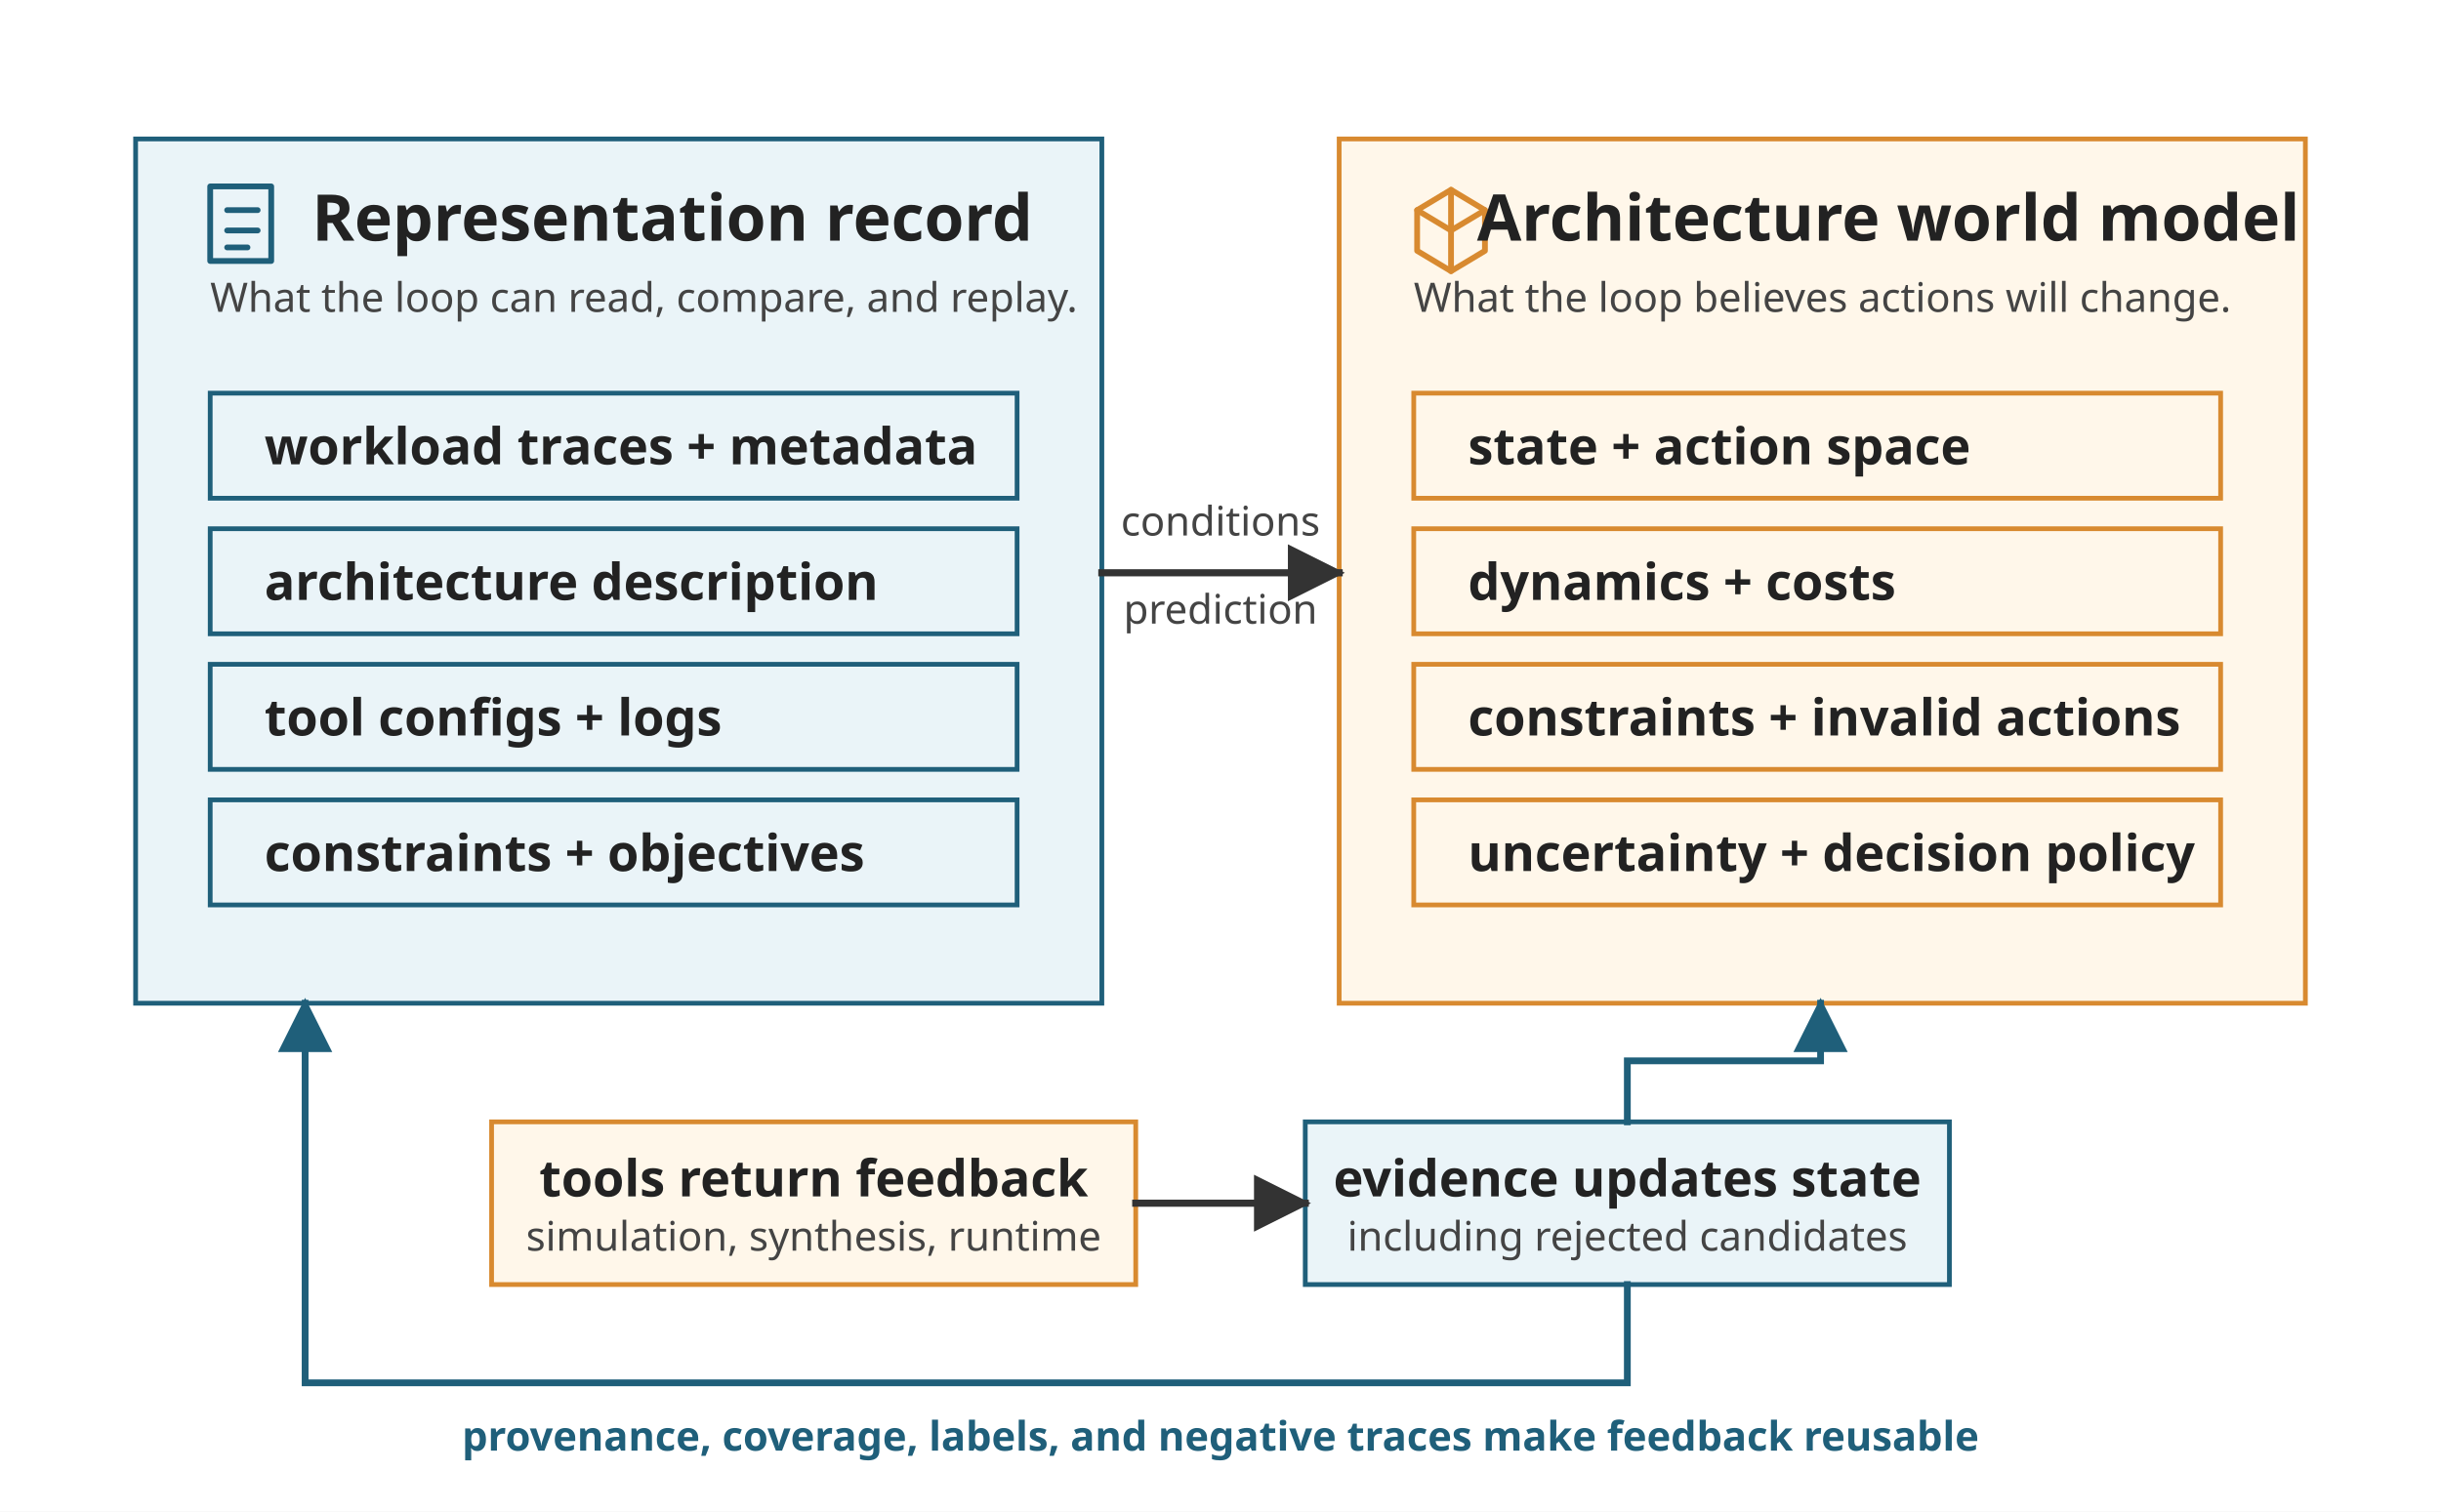
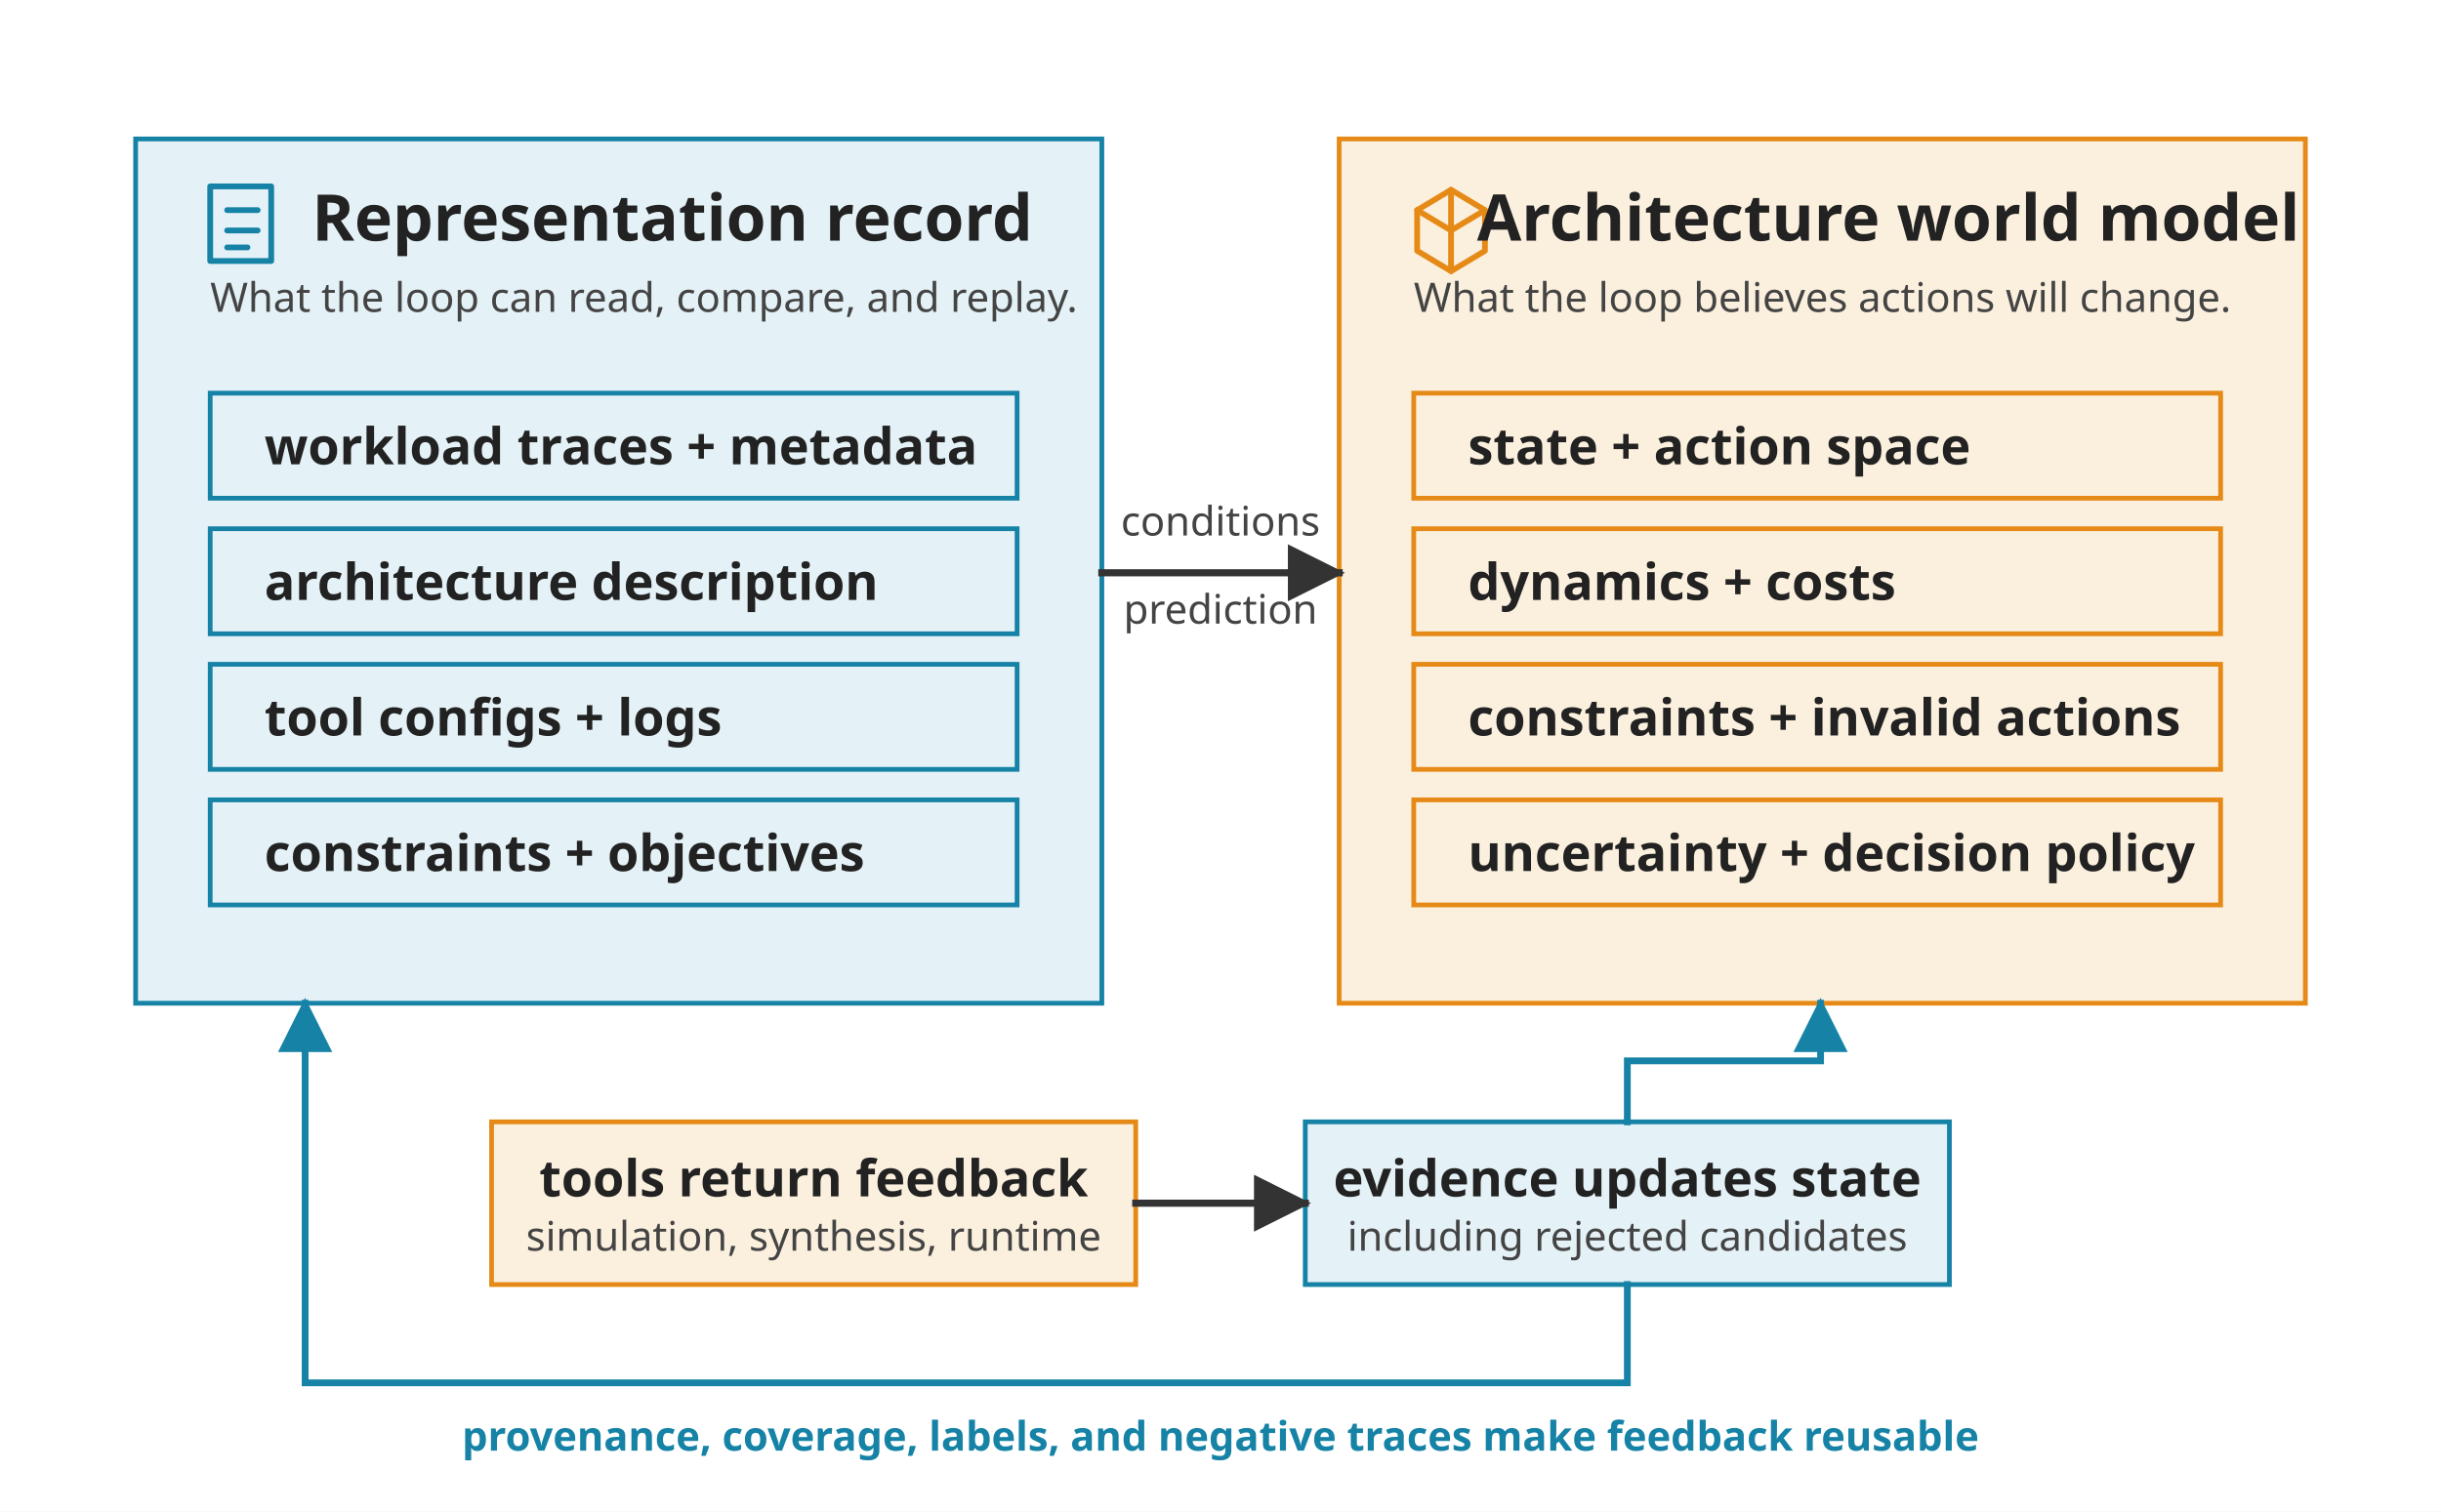
<svg xmlns="http://www.w3.org/2000/svg" viewBox="0 0 720 446" role="img">
  <defs>
    <marker id="arrow" viewBox="0 0 10 10" refX="9" refY="5" markerWidth="8" markerHeight="8" orient="auto-start-reverse">
      <path d="M 0 0 L 10 5 L 0 10 z" fill="#333333" />
    </marker>
    <marker id="arrow-blue" viewBox="0 0 10 10" refX="9" refY="5" markerWidth="8" markerHeight="8" orient="auto-start-reverse">
-       <path d="M 0 0 L 10 5 L 0 10 z" fill="#1F5F7A" />
+       <path d="M 0 0 L 10 5 L 0 10 z" fill="#1683A6" />
    </marker>
    <style>
      .font { font-family: sans-serif; }
      .panel-title { font-size: 19px; font-weight: 700; fill: #222222; }
      .label { font-size: 15px; font-weight: 700; fill: #222222; }
      .small { font-size: 12px; fill: #444444; }
-       .note { font-size: 12px; font-weight: 700; fill: #1F5F7A; }
-       .panel { fill: #F8FAFC; stroke: #9AA8B5; stroke-width: 1.5; }
-       .rep { fill: #EAF4F8; stroke: #1F5F7A; stroke-width: 1.4; }
-       .world { fill: #FFF7EA; stroke: #D88A30; stroke-width: 1.4; }
-       .tool { fill: #FFF7EA; stroke: #D88A30; stroke-width: 1.4; }
-       .evidence { fill: #EAF4F8; stroke: #1F5F7A; stroke-width: 1.4; }
+       .note { font-size: 12px; font-weight: 700; fill: #1683A6; }
+       .panel { fill: #F5F8FA; stroke: #9AA8B5; stroke-width: 1.5; }
+       .rep { fill: #E4F1F6; stroke: #1683A6; stroke-width: 1.4; }
+       .world { fill: #FBF0DE; stroke: #E68A17; stroke-width: 1.4; }
+       .tool { fill: #FBF0DE; stroke: #E68A17; stroke-width: 1.4; }
+       .evidence { fill: #E4F1F6; stroke: #1683A6; stroke-width: 1.4; }
      .arrow { stroke: #333333; stroke-width: 2.1; fill: none; stroke-linecap: square; stroke-linejoin: miter; }
-       .feedback { stroke: #1F5F7A; stroke-width: 2; fill: none; stroke-linecap: square; stroke-linejoin: miter; }
+       .feedback { stroke: #1683A6; stroke-width: 2; fill: none; stroke-linecap: square; stroke-linejoin: miter; }
      .glyph { fill: none; stroke: currentColor; stroke-width: 1.7; stroke-linecap: round; stroke-linejoin: round; }
-       .glyph-rep { color: #1F5F7A; }
-       .glyph-world { color: #D88A30; }
-       .glyph-tool { color: #D88A30; }
-       .glyph-evidence { color: #1F5F7A; }
+       .glyph-rep { color: #1683A6; }
+       .glyph-world { color: #E68A17; }
+       .glyph-tool { color: #E68A17; }
+       .glyph-evidence { color: #1683A6; }
    </style>
  </defs>
  <rect width="720" height="446" fill="#FFFFFF" />
  <g class="font" transform="translate(0,-54)">
    <rect class="panel rep" x="40" y="95" width="285" height="255" />
    <g class="glyph glyph-rep" transform="translate(62 109)">
      <rect x="0" y="0" width="18" height="22" />
      <path d="M 5 7 L 14 7" />
      <path d="M 5 13 L 14 13" />
      <path d="M 5 18 L 11 18" />
    </g>
    <text class="panel-title" x="92" y="125">Representation record</text>
    <text class="small" x="62" y="146">What the loop can read, compare, and replay.</text>
    <rect class="rep" x="62" y="170" width="238" height="31" />
    <text class="label" x="78" y="191">workload traces + metadata</text>
    <rect class="rep" x="62" y="210" width="238" height="31" />
    <text class="label" x="78" y="231">architecture description</text>
    <rect class="rep" x="62" y="250" width="238" height="31" />
    <text class="label" x="78" y="271">tool configs + logs</text>
    <rect class="rep" x="62" y="290" width="238" height="31" />
    <text class="label" x="78" y="311">constraints + objectives</text>
    <rect class="panel world" x="395" y="95" width="285" height="255" />
    <g class="glyph glyph-world" transform="translate(417 109)">
      <path d="M 11 1 L 21 7 L 21 19 L 11 25 L 1 19 L 1 7 Z" />
      <path d="M 11 1 L 11 13 L 21 7" />
      <path d="M 11 13 L 1 7" />
      <path d="M 11 13 L 11 25" />
    </g>
    <text class="panel-title" x="557" y="125" text-anchor="middle">Architecture world model</text>
    <text class="small" x="417" y="146">What the loop believes actions will change.</text>
    <rect class="world" x="417" y="170" width="238" height="31" />
    <text class="label" x="433" y="191">state + action space</text>
    <rect class="world" x="417" y="210" width="238" height="31" />
    <text class="label" x="433" y="231">dynamics + costs</text>
    <rect class="world" x="417" y="250" width="238" height="31" />
    <text class="label" x="433" y="271">constraints + invalid actions</text>
    <rect class="world" x="417" y="290" width="238" height="31" />
    <text class="label" x="433" y="311">uncertainty + decision policy</text>
    <line class="arrow" x1="325" y1="223" x2="395" y2="223" marker-end="url(#arrow)" />
    <text class="small" x="360" y="212" text-anchor="middle">conditions</text>
    <text class="small" x="360" y="238" text-anchor="middle">prediction</text>
    <rect class="tool" x="145" y="385" width="190" height="48" />
    <text class="label" x="240" y="407" text-anchor="middle">tools return feedback</text>
    <text class="small" x="240" y="423" text-anchor="middle">simulation, synthesis, runtime</text>
    <rect class="evidence" x="385" y="385" width="190" height="48" />
    <text class="label" x="480" y="407" text-anchor="middle">evidence updates state</text>
    <text class="small" x="480" y="423" text-anchor="middle">including rejected candidates</text>
    <line class="arrow" x1="335" y1="409" x2="385" y2="409" marker-end="url(#arrow)" />
    <path class="feedback" d="M 480 385 L 480 367 L 537 367 L 537 350" marker-end="url(#arrow-blue)" />
    <path class="feedback" d="M 480 433 L 480 462 L 90 462 L 90 350" marker-end="url(#arrow-blue)" />
    <text class="note" x="360" y="482" text-anchor="middle">provenance, coverage, labels, and negative traces make feedback reusable</text>
  </g>
</svg>
